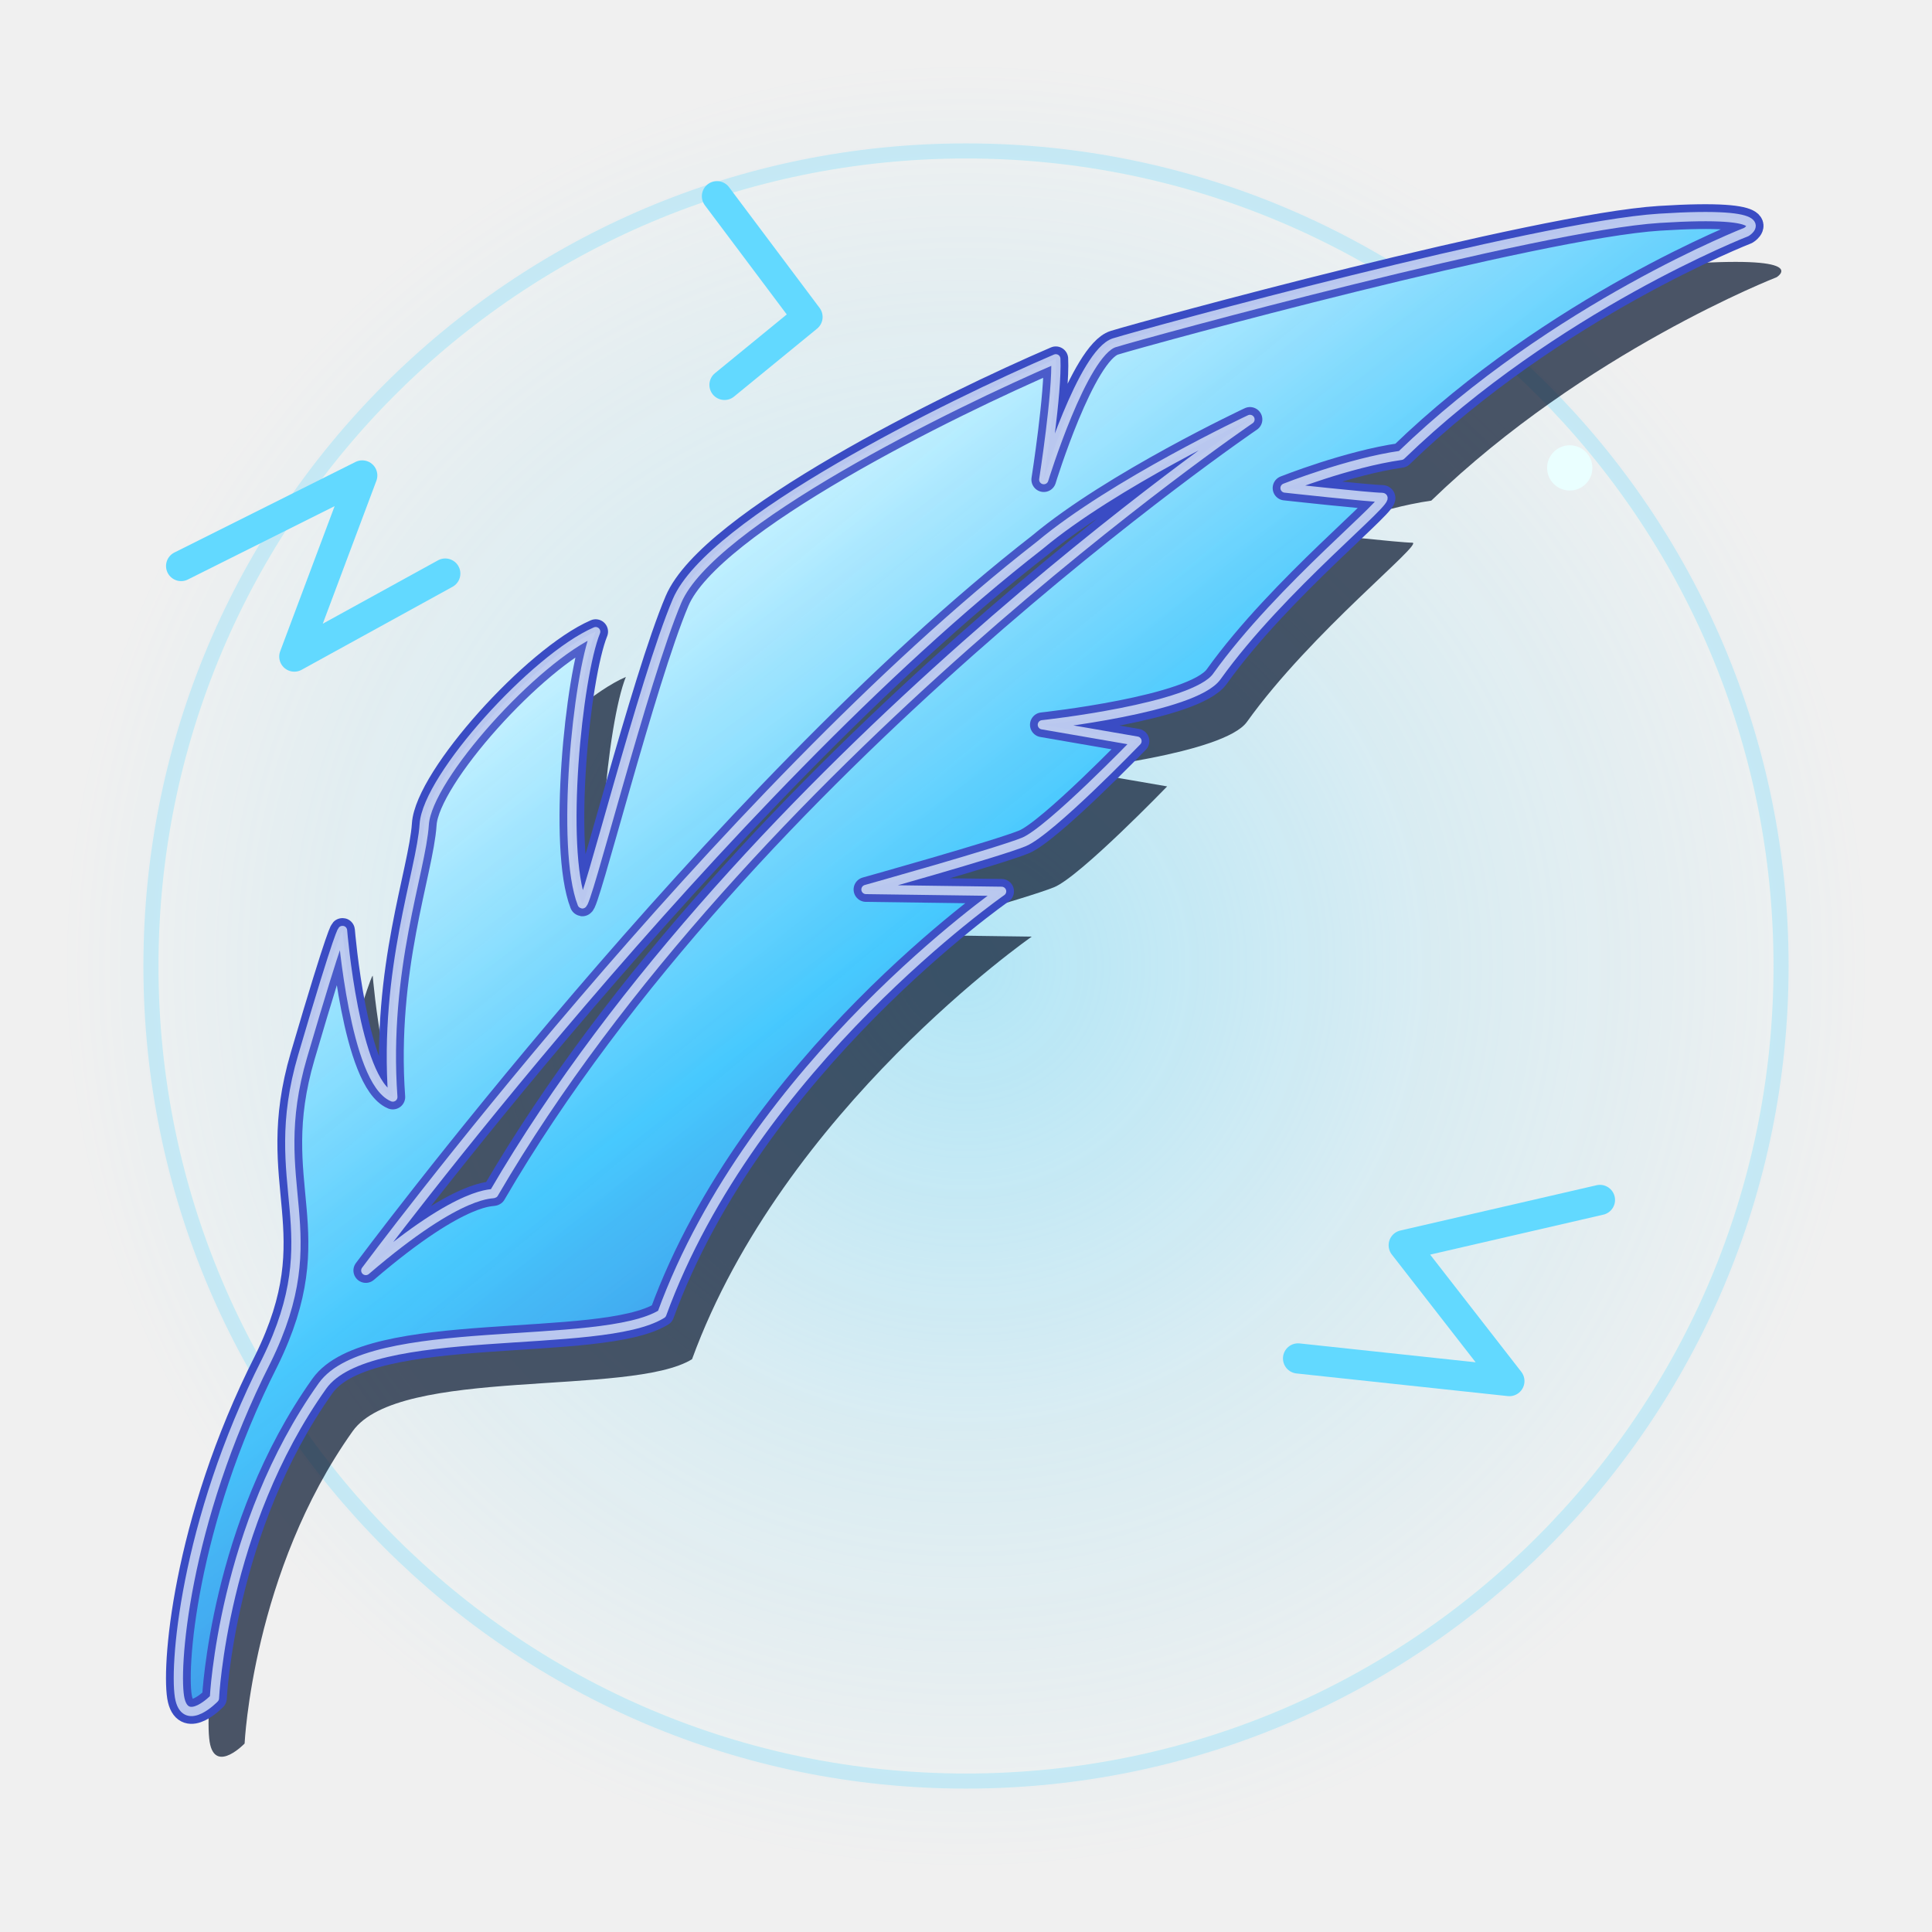
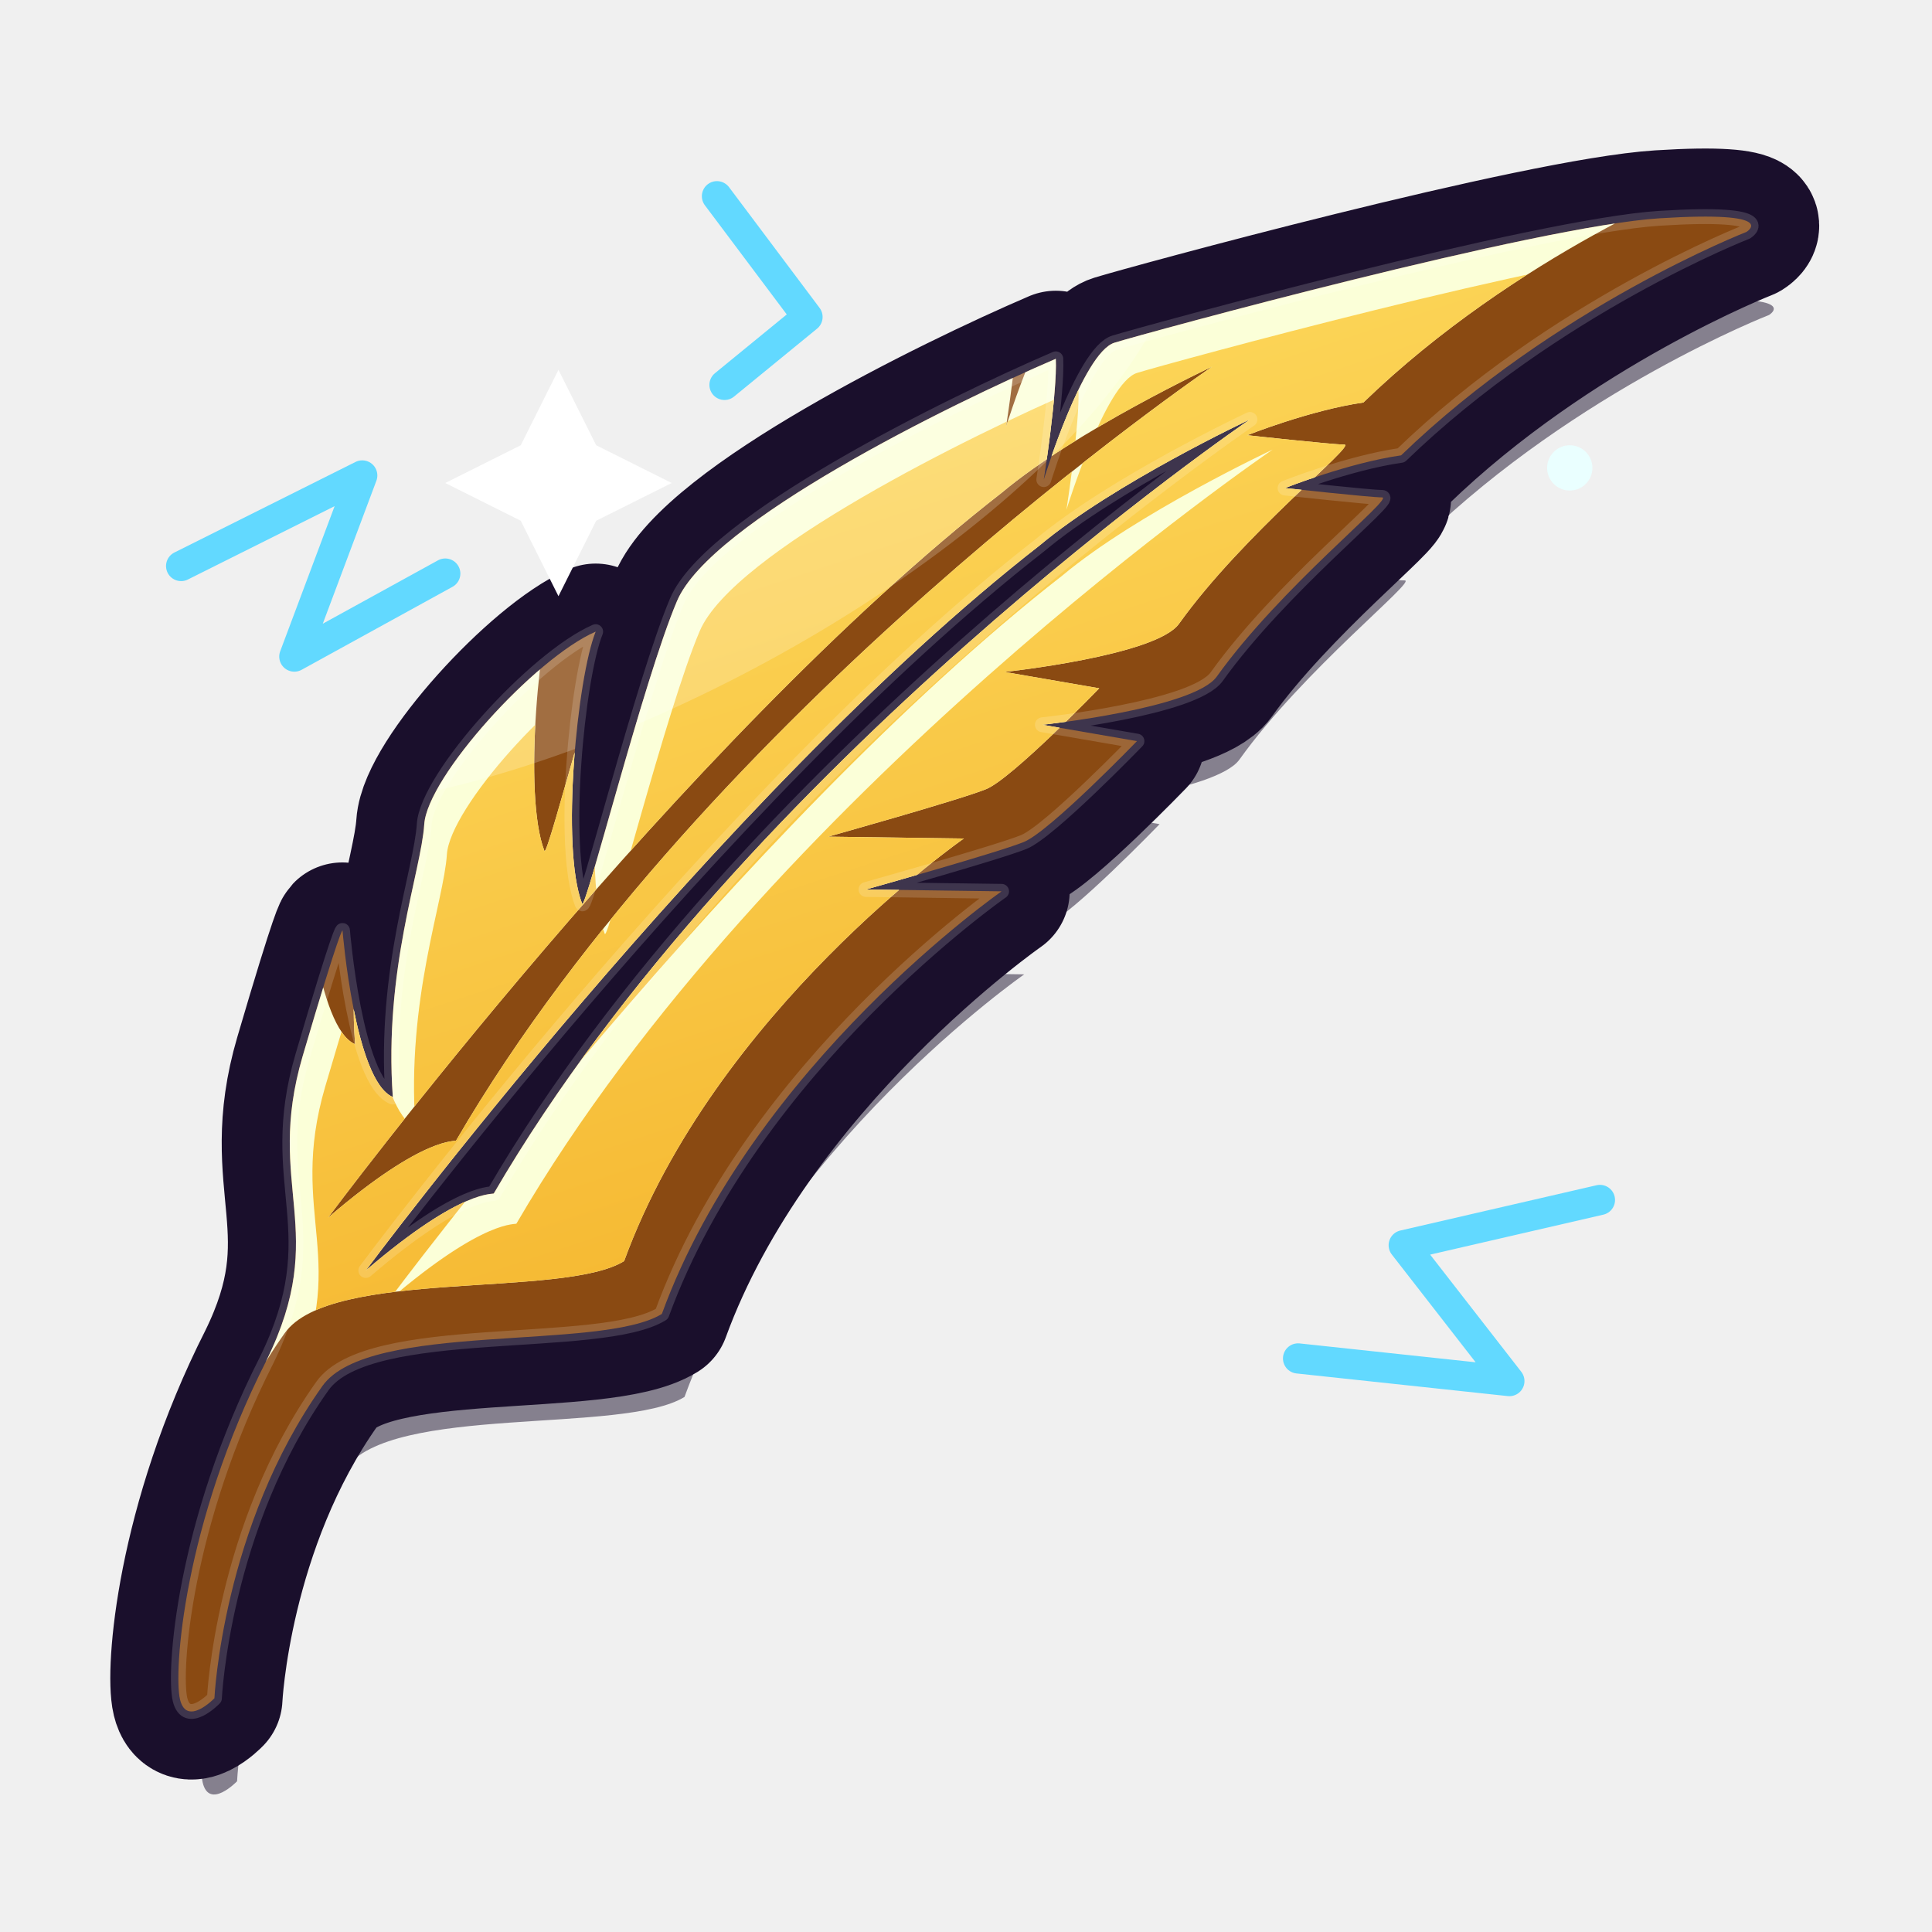
<svg xmlns="http://www.w3.org/2000/svg" width="512" height="512" viewBox="0 0 256 256">
-   <defs>
-     <linearGradient id="email" x1=".13" y1=".03" x2=".86" y2="1">
-       <stop stop-color="#ffffff" />
-       <stop offset=".13" stop-color="#f5ffff" />
-       <stop offset=".46" stop-color="#42caff" />
-       <stop offset=".82" stop-color="#3a4cc4" />
-       <stop offset="1" stop-color="#42caff" />
-     </linearGradient>
-     <linearGradient id="reflet" x1="0" y1="0" x2=".78" y2=".88">
-       <stop stop-color="#ffffff" stop-opacity=".76" />
-       <stop offset=".34" stop-color="#f5ffff" stop-opacity=".14" />
-       <stop offset=".8" stop-color="#3a4cc4" stop-opacity="0" />
-     </linearGradient>
-     <radialGradient id="halo">
-       <stop stop-color="#62d9ff" stop-opacity=".43" />
-       <stop offset=".52" stop-color="#62d9ff" stop-opacity=".16" />
-       <stop offset="1" stop-color="#62d9ff" stop-opacity="0" />
-     </radialGradient>
-   </defs>
-   <circle cx="128" cy="128" r="121" fill="url(#halo)" />
-   <circle cx="128" cy="128" r="108" fill="none" stroke="#62d9ff" stroke-width="2" opacity=".28" />
  <path d="M24 75l24-12-9 24 20-11M212 159l-26 6 14 18-28-3M95 26l12 16-11 9" fill="none" stroke="#62d9ff" stroke-linecap="round" stroke-linejoin="round" stroke-width="4" />
  <circle cx="208" cy="62" r="3" fill="#eaffff" />
-   <path d="M254.157,9.432s-30.914,12.031-55.8,36.1c-8.519,1.212-18.751,5.282-18.751,5.282s13.681,1.507,15.681,1.514-16.353,14.458-26.719,28.957c-3.689,5.16-28.178,7.784-28.178,7.784l15.286,2.642s-14.091,14.585-18.271,16.293-25.518,7.68-25.518,7.68l21.915,0.3s-40.154,27.9-54.9,68.286c-9.88,6.1-47.358,1.114-54.841,11.635C7.895,218.632,6.6,246.373,6.6,246.373s-4.475,4.662-5.554.218S1.607,218.227,15,191.812c10.381-21.128-.355-28.047,5.851-49.179S27.3,122.308,27.3,122.308s1.976,24.334,8.126,26.912c-1.48-20.649,4.586-36.447,5.08-44.072s17.856-26.834,27.7-31.127c-2.96,7.291-5.7,34.923-2.187,43.958,0.513,1.32,9.917-36.18,15.341-48.926s44.006-31.746,61.2-39.121c0.261,5.461-1.942,19.521-1.942,19.521s6.3-20.533,11.413-22.119,68.3-18.852,88.065-20.107S254.157,9.432,254.157,9.432ZM139.968,60.071C88.251,100.314,31.063,177.251,31.063,177.251,46.9,163.663,51.8,165.07,51.755,164.778,92.262,95.265,173.935,39.729,173.935,39.729S151.937,50.049,139.968,60.071Z" transform="translate(27 29) scale(.82)" fill="#0a1730" fill-rule="evenodd" opacity=".72" />
-   <path d="M254.157,9.432s-30.914,12.031-55.8,36.1c-8.519,1.212-18.751,5.282-18.751,5.282s13.681,1.507,15.681,1.514-16.353,14.458-26.719,28.957c-3.689,5.16-28.178,7.784-28.178,7.784l15.286,2.642s-14.091,14.585-18.271,16.293-25.518,7.68-25.518,7.68l21.915,0.3s-40.154,27.9-54.9,68.286c-9.88,6.1-47.358,1.114-54.841,11.635C7.895,218.632,6.6,246.373,6.6,246.373s-4.475,4.662-5.554.218S1.607,218.227,15,191.812c10.381-21.128-.355-28.047,5.851-49.179S27.3,122.308,27.3,122.308s1.976,24.334,8.126,26.912c-1.48-20.649,4.586-36.447,5.08-44.072s17.856-26.834,27.7-31.127c-2.96,7.291-5.7,34.923-2.187,43.958,0.513,1.32,9.917-36.18,15.341-48.926s44.006-31.746,61.2-39.121c0.261,5.461-1.942,19.521-1.942,19.521s6.3-20.533,11.413-22.119,68.3-18.852,88.065-20.107S254.157,9.432,254.157,9.432ZM139.968,60.071C88.251,100.314,31.063,177.251,31.063,177.251,46.9,163.663,51.8,165.07,51.755,164.778,92.262,95.265,173.935,39.729,173.935,39.729S151.937,50.049,139.968,60.071Z" transform="translate(23 23) scale(.82)" fill="url(#email)" fill-rule="evenodd" stroke="#3a4cc4" stroke-width="4" stroke-linejoin="round" />
-   <path d="M254.157,9.432s-30.914,12.031-55.8,36.1c-8.519,1.212-18.751,5.282-18.751,5.282s13.681,1.507,15.681,1.514-16.353,14.458-26.719,28.957c-3.689,5.16-28.178,7.784-28.178,7.784l15.286,2.642s-14.091,14.585-18.271,16.293-25.518,7.68-25.518,7.68l21.915,0.3s-40.154,27.9-54.9,68.286c-9.88,6.1-47.358,1.114-54.841,11.635C7.895,218.632,6.6,246.373,6.6,246.373s-4.475,4.662-5.554.218S1.607,218.227,15,191.812c10.381-21.128-.355-28.047,5.851-49.179S27.3,122.308,27.3,122.308s1.976,24.334,8.126,26.912c-1.48-20.649,4.586-36.447,5.08-44.072s17.856-26.834,27.7-31.127c-2.96,7.291-5.7,34.923-2.187,43.958,0.513,1.32,9.917-36.18,15.341-48.926s44.006-31.746,61.2-39.121c0.261,5.461-1.942,19.521-1.942,19.521s6.3-20.533,11.413-22.119,68.3-18.852,88.065-20.107S254.157,9.432,254.157,9.432ZM139.968,60.071C88.251,100.314,31.063,177.251,31.063,177.251,46.9,163.663,51.8,165.07,51.755,164.778,92.262,95.265,173.935,39.729,173.935,39.729S151.937,50.049,139.968,60.071Z" transform="translate(23 23) scale(.82)" fill="url(#reflet)" fill-rule="evenodd" opacity=".74" />
-   <path d="M254.157,9.432s-30.914,12.031-55.8,36.1c-8.519,1.212-18.751,5.282-18.751,5.282s13.681,1.507,15.681,1.514-16.353,14.458-26.719,28.957c-3.689,5.16-28.178,7.784-28.178,7.784l15.286,2.642s-14.091,14.585-18.271,16.293-25.518,7.68-25.518,7.68l21.915,0.3s-40.154,27.9-54.9,68.286c-9.88,6.1-47.358,1.114-54.841,11.635C7.895,218.632,6.6,246.373,6.6,246.373s-4.475,4.662-5.554.218S1.607,218.227,15,191.812c10.381-21.128-.355-28.047,5.851-49.179S27.3,122.308,27.3,122.308s1.976,24.334,8.126,26.912c-1.48-20.649,4.586-36.447,5.08-44.072s17.856-26.834,27.7-31.127c-2.96,7.291-5.7,34.923-2.187,43.958,0.513,1.32,9.917-36.18,15.341-48.926s44.006-31.746,61.2-39.121c0.261,5.461-1.942,19.521-1.942,19.521s6.3-20.533,11.413-22.119,68.3-18.852,88.065-20.107S254.157,9.432,254.157,9.432ZM139.968,60.071C88.251,100.314,31.063,177.251,31.063,177.251,46.9,163.663,51.8,165.07,51.755,164.778,92.262,95.265,173.935,39.729,173.935,39.729S151.937,50.049,139.968,60.071Z" transform="translate(23 23) scale(.82)" fill="none" stroke="#ebf7ff" stroke-opacity=".72" stroke-width="1.5" stroke-linejoin="round" />
+   <defs>
+     <clipPath id="s6e1f8a36">
+       <path d="M254.157,9.432s-30.914,12.031-55.8,36.1c-8.519,1.212-18.751,5.282-18.751,5.282s13.681,1.507,15.681,1.514-16.353,14.458-26.719,28.957c-3.689,5.16-28.178,7.784-28.178,7.784l15.286,2.642s-14.091,14.585-18.271,16.293-25.518,7.68-25.518,7.68l21.915,0.3s-40.154,27.9-54.9,68.286c-9.88,6.1-47.358,1.114-54.841,11.635C7.895,218.632,6.6,246.373,6.6,246.373s-4.475,4.662-5.554.218S1.607,218.227,15,191.812c10.381-21.128-.355-28.047,5.851-49.179S27.3,122.308,27.3,122.308s1.976,24.334,8.126,26.912c-1.48-20.649,4.586-36.447,5.08-44.072s17.856-26.834,27.7-31.127c-2.96,7.291-5.7,34.923-2.187,43.958,0.513,1.32,9.917-36.18,15.341-48.926s44.006-31.746,61.2-39.121c0.261,5.461-1.942,19.521-1.942,19.521s6.3-20.533,11.413-22.119,68.3-18.852,88.065-20.107S254.157,9.432,254.157,9.432ZM139.968,60.071C88.251,100.314,31.063,177.251,31.063,177.251,46.9,163.663,51.8,165.07,51.755,164.778,92.262,95.265,173.935,39.729,173.935,39.729S151.937,50.049,139.968,60.071Z" transform="translate(23 23) scale(.82)" fill-rule="evenodd" />
+     </clipPath>
+     <clipPath id="l6e1f8a36">
+       <path d="M254.157,9.432s-30.914,12.031-55.8,36.1c-8.519,1.212-18.751,5.282-18.751,5.282s13.681,1.507,15.681,1.514-16.353,14.458-26.719,28.957c-3.689,5.16-28.178,7.784-28.178,7.784l15.286,2.642s-14.091,14.585-18.271,16.293-25.518,7.68-25.518,7.68l21.915,0.3s-40.154,27.9-54.9,68.286c-9.88,6.1-47.358,1.114-54.841,11.635C7.895,218.632,6.6,246.373,6.6,246.373s-4.475,4.662-5.554.218S1.607,218.227,15,191.812c10.381-21.128-.355-28.047,5.851-49.179S27.3,122.308,27.3,122.308s1.976,24.334,8.126,26.912c-1.48-20.649,4.586-36.447,5.08-44.072s17.856-26.834,27.7-31.127c-2.96,7.291-5.7,34.923-2.187,43.958,0.513,1.32,9.917-36.18,15.341-48.926s44.006-31.746,61.2-39.121c0.261,5.461-1.942,19.521-1.942,19.521s6.3-20.533,11.413-22.119,68.3-18.852,88.065-20.107S254.157,9.432,254.157,9.432ZM139.968,60.071C88.251,100.314,31.063,177.251,31.063,177.251,46.9,163.663,51.8,165.07,51.755,164.778,92.262,95.265,173.935,39.729,173.935,39.729S151.937,50.049,139.968,60.071Z" transform="translate(-5 -7) translate(23 23) scale(.82)" fill-rule="evenodd" />
+     </clipPath>
+     <linearGradient id="m6e1f8a36" x1="0" y1="0" x2=".35" y2="1">
+       <stop stop-color="#ffe36a" />
+       <stop offset="1" stop-color="#f2a81c" />
+     </linearGradient>
+   </defs>
+   <path d="M254.157,9.432s-30.914,12.031-55.8,36.1c-8.519,1.212-18.751,5.282-18.751,5.282s13.681,1.507,15.681,1.514-16.353,14.458-26.719,28.957c-3.689,5.16-28.178,7.784-28.178,7.784l15.286,2.642s-14.091,14.585-18.271,16.293-25.518,7.68-25.518,7.68l21.915,0.3s-40.154,27.9-54.9,68.286c-9.88,6.1-47.358,1.114-54.841,11.635C7.895,218.632,6.6,246.373,6.6,246.373s-4.475,4.662-5.554.218S1.607,218.227,15,191.812c10.381-21.128-.355-28.047,5.851-49.179S27.3,122.308,27.3,122.308s1.976,24.334,8.126,26.912c-1.48-20.649,4.586-36.447,5.08-44.072s17.856-26.834,27.7-31.127c-2.96,7.291-5.7,34.923-2.187,43.958,0.513,1.32,9.917-36.18,15.341-48.926s44.006-31.746,61.2-39.121c0.261,5.461-1.942,19.521-1.942,19.521s6.3-20.533,11.413-22.119,68.3-18.852,88.065-20.107S254.157,9.432,254.157,9.432ZM139.968,60.071C88.251,100.314,31.063,177.251,31.063,177.251,46.9,163.663,51.8,165.07,51.755,164.778,92.262,95.265,173.935,39.729,173.935,39.729S151.937,50.049,139.968,60.071Z" transform="translate(3 11) translate(23 23) scale(.82)" fill-rule="evenodd" fill="#1a0f2c" opacity=".5" />
+   <path d="M254.157,9.432s-30.914,12.031-55.8,36.1c-8.519,1.212-18.751,5.282-18.751,5.282s13.681,1.507,15.681,1.514-16.353,14.458-26.719,28.957c-3.689,5.16-28.178,7.784-28.178,7.784l15.286,2.642s-14.091,14.585-18.271,16.293-25.518,7.68-25.518,7.68l21.915,0.3s-40.154,27.9-54.9,68.286c-9.88,6.1-47.358,1.114-54.841,11.635C7.895,218.632,6.6,246.373,6.6,246.373s-4.475,4.662-5.554.218S1.607,218.227,15,191.812c10.381-21.128-.355-28.047,5.851-49.179S27.3,122.308,27.3,122.308s1.976,24.334,8.126,26.912c-1.48-20.649,4.586-36.447,5.08-44.072s17.856-26.834,27.7-31.127c-2.96,7.291-5.7,34.923-2.187,43.958,0.513,1.32,9.917-36.18,15.341-48.926s44.006-31.746,61.2-39.121c0.261,5.461-1.942,19.521-1.942,19.521s6.3-20.533,11.413-22.119,68.3-18.852,88.065-20.107S254.157,9.432,254.157,9.432ZM139.968,60.071C88.251,100.314,31.063,177.251,31.063,177.251,46.9,163.663,51.8,165.07,51.755,164.778,92.262,95.265,173.935,39.729,173.935,39.729S151.937,50.049,139.968,60.071Z" transform="translate(23 23) scale(.82)" fill-rule="evenodd" fill="#1a0f2c" stroke="#1a0f2c" stroke-width="22.0" stroke-linejoin="round" />
+   <g clip-path="url(#s6e1f8a36)">
+     <rect width="256" height="256" fill="#8a4a12" />
+     <g clip-path="url(#l6e1f8a36)">
+       <rect width="256" height="256" fill="#fbffd8" />
+       <path d="M254.157,9.432s-30.914,12.031-55.8,36.1c-8.519,1.212-18.751,5.282-18.751,5.282s13.681,1.507,15.681,1.514-16.353,14.458-26.719,28.957c-3.689,5.16-28.178,7.784-28.178,7.784l15.286,2.642s-14.091,14.585-18.271,16.293-25.518,7.68-25.518,7.68l21.915,0.3s-40.154,27.9-54.9,68.286c-9.88,6.1-47.358,1.114-54.841,11.635C7.895,218.632,6.6,246.373,6.6,246.373s-4.475,4.662-5.554.218S1.607,218.227,15,191.812c10.381-21.128-.355-28.047,5.851-49.179S27.3,122.308,27.3,122.308s1.976,24.334,8.126,26.912c-1.48-20.649,4.586-36.447,5.08-44.072s17.856-26.834,27.7-31.127c-2.96,7.291-5.7,34.923-2.187,43.958,0.513,1.32,9.917-36.18,15.341-48.926s44.006-31.746,61.2-39.121c0.261,5.461-1.942,19.521-1.942,19.521s6.3-20.533,11.413-22.119,68.3-18.852,88.065-20.107S254.157,9.432,254.157,9.432ZM139.968,60.071C88.251,100.314,31.063,177.251,31.063,177.251,46.9,163.663,51.8,165.07,51.755,164.778,92.262,95.265,173.935,39.729,173.935,39.729S151.937,50.049,139.968,60.071Z" transform="translate(3 4) translate(23 23) scale(.82)" fill-rule="evenodd" fill="url(#m6e1f8a36)" />
+     </g>
+     <ellipse cx="86" cy="62" rx="78" ry="30" fill="#ffffff" opacity=".2" transform="rotate(-28 86 62)" />
+   </g>
+   <path d="M254.157,9.432s-30.914,12.031-55.8,36.1c-8.519,1.212-18.751,5.282-18.751,5.282s13.681,1.507,15.681,1.514-16.353,14.458-26.719,28.957c-3.689,5.16-28.178,7.784-28.178,7.784l15.286,2.642s-14.091,14.585-18.271,16.293-25.518,7.68-25.518,7.68l21.915,0.3s-40.154,27.9-54.9,68.286c-9.88,6.1-47.358,1.114-54.841,11.635C7.895,218.632,6.6,246.373,6.6,246.373s-4.475,4.662-5.554.218S1.607,218.227,15,191.812c10.381-21.128-.355-28.047,5.851-49.179S27.3,122.308,27.3,122.308s1.976,24.334,8.126,26.912c-1.48-20.649,4.586-36.447,5.08-44.072s17.856-26.834,27.7-31.127c-2.96,7.291-5.7,34.923-2.187,43.958,0.513,1.32,9.917-36.18,15.341-48.926s44.006-31.746,61.2-39.121c0.261,5.461-1.942,19.521-1.942,19.521s6.3-20.533,11.413-22.119,68.3-18.852,88.065-20.107S254.157,9.432,254.157,9.432ZM139.968,60.071C88.251,100.314,31.063,177.251,31.063,177.251,46.9,163.663,51.8,165.07,51.755,164.778,92.262,95.265,173.935,39.729,173.935,39.729S151.937,50.049,139.968,60.071Z" transform="translate(23 23) scale(.82)" fill-rule="evenodd" fill="none" stroke="#ffffff" stroke-opacity=".16" stroke-width="2.4" stroke-linejoin="round" />
+   <path d="M74 49l5 10 10 5-10 5-5 10-5-10-10-5 10-5z" fill="#ffffff" />
</svg>
